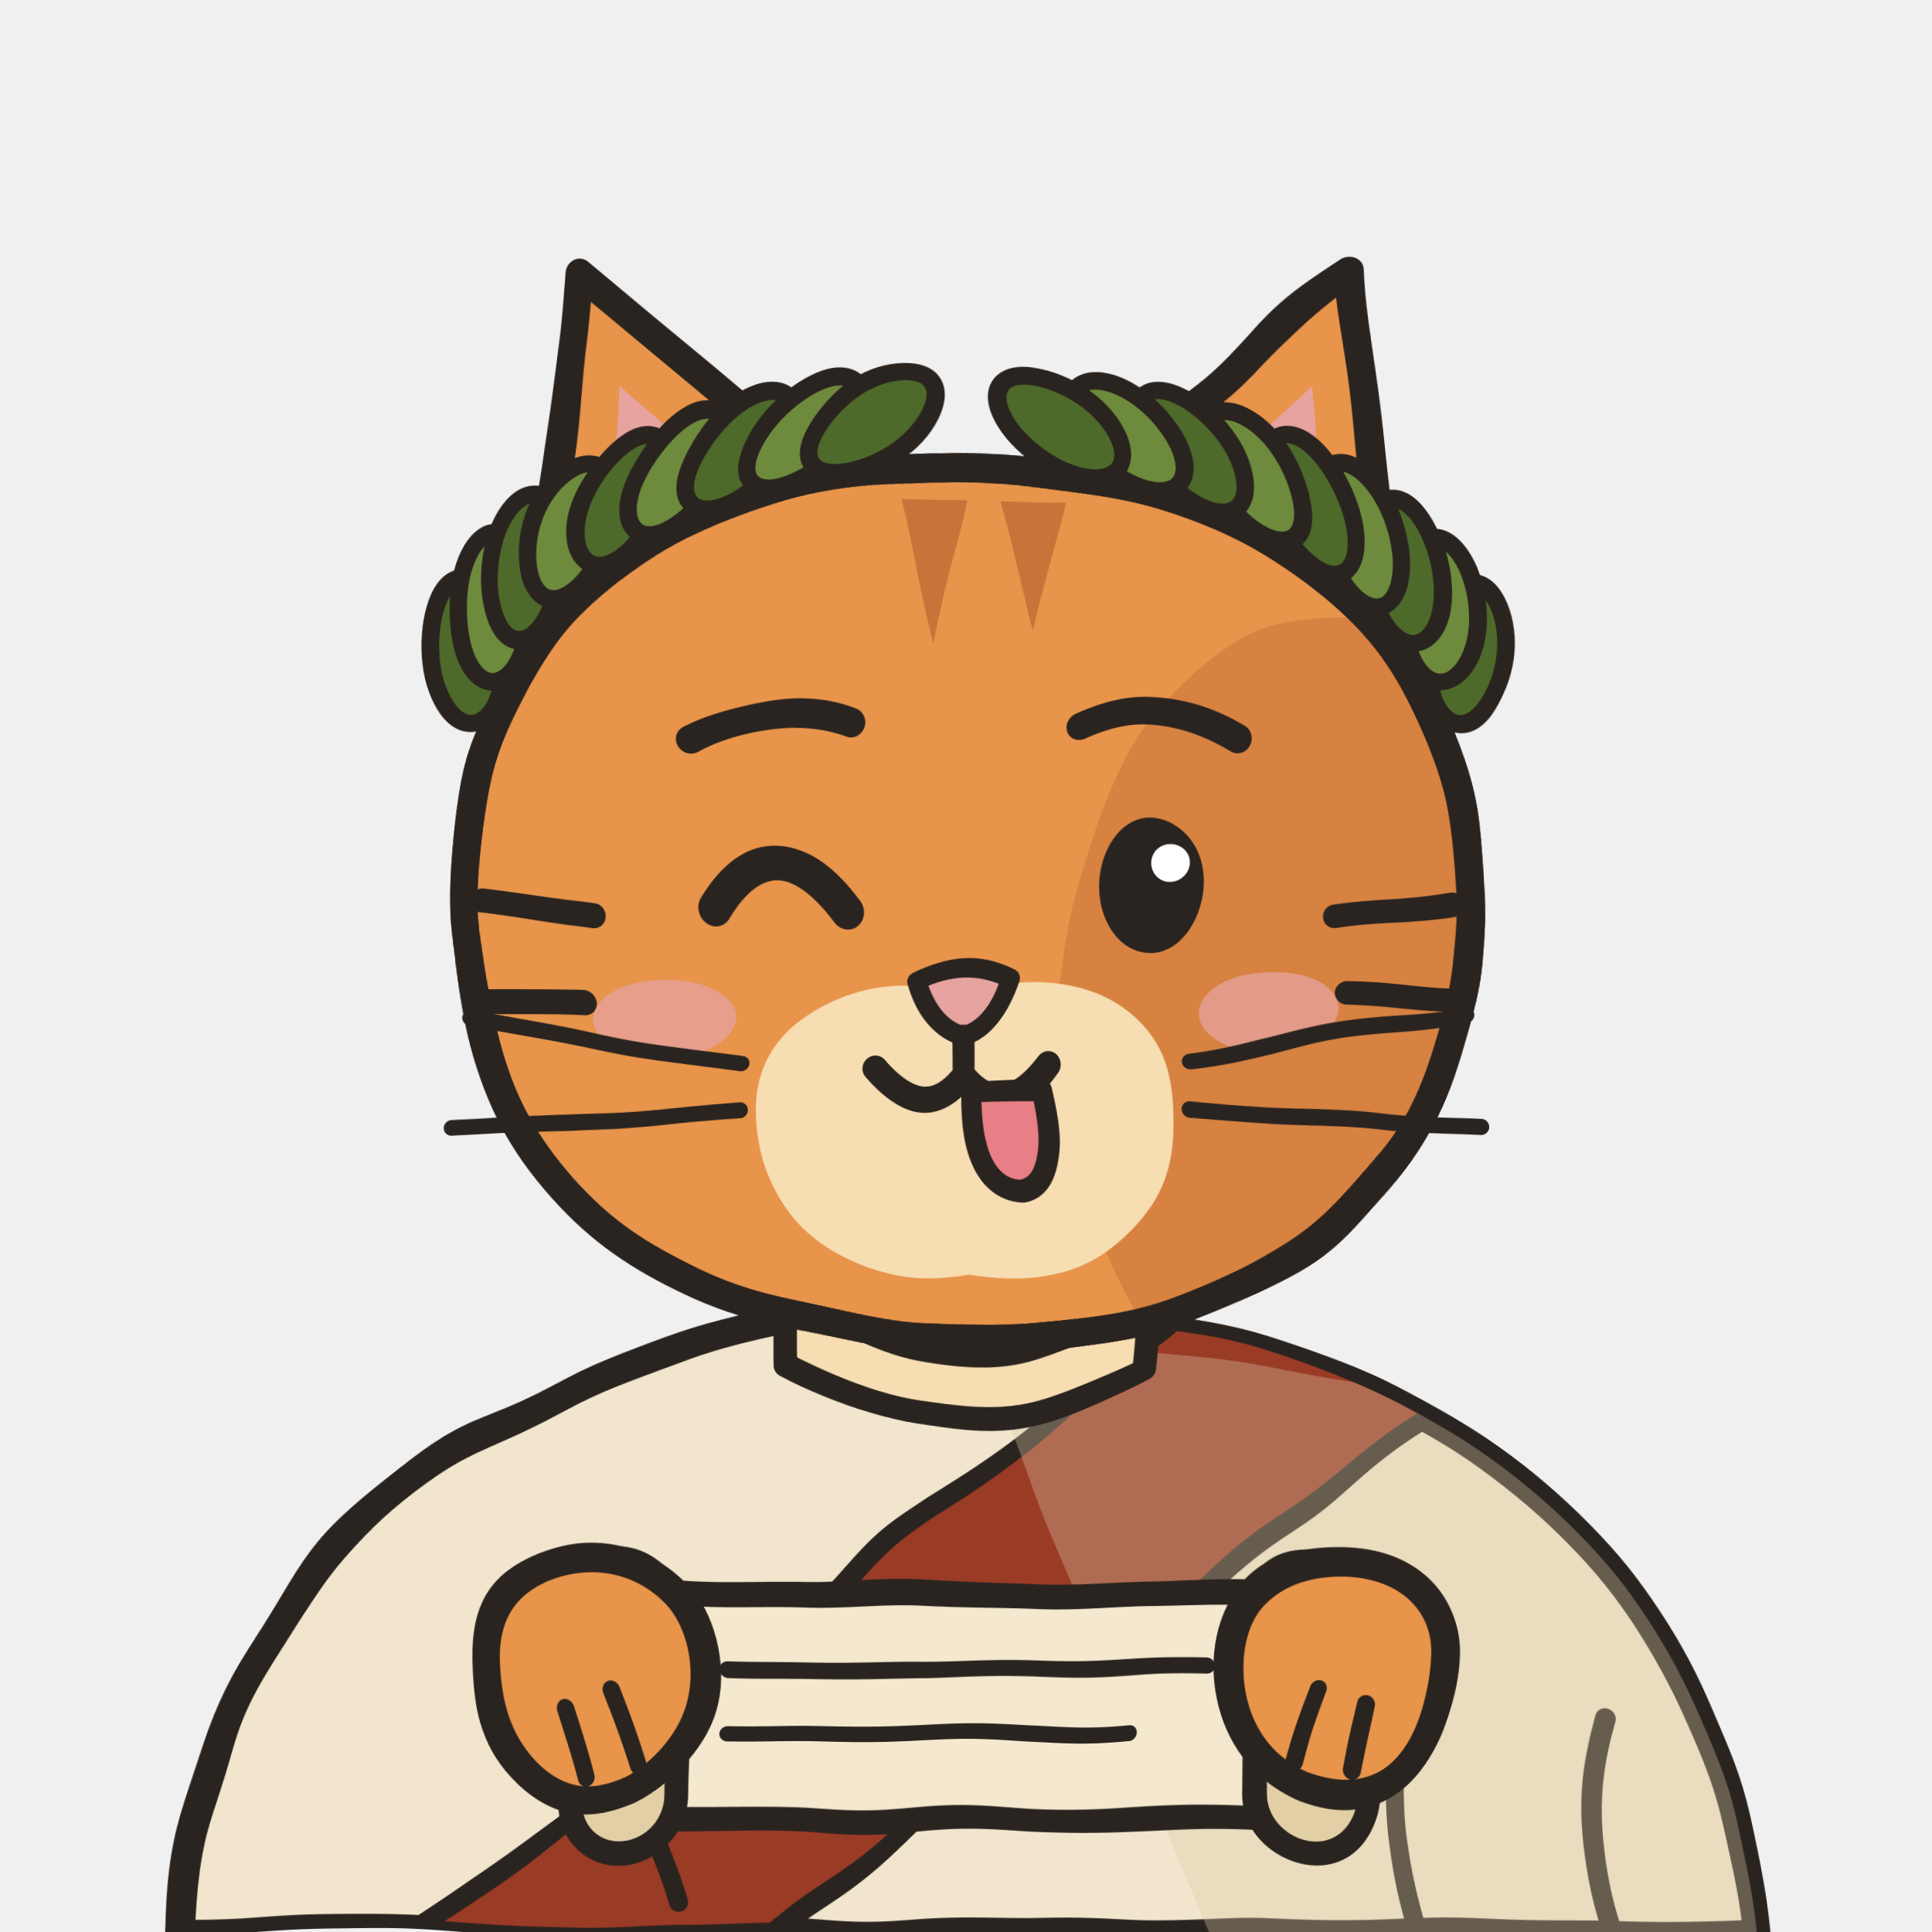
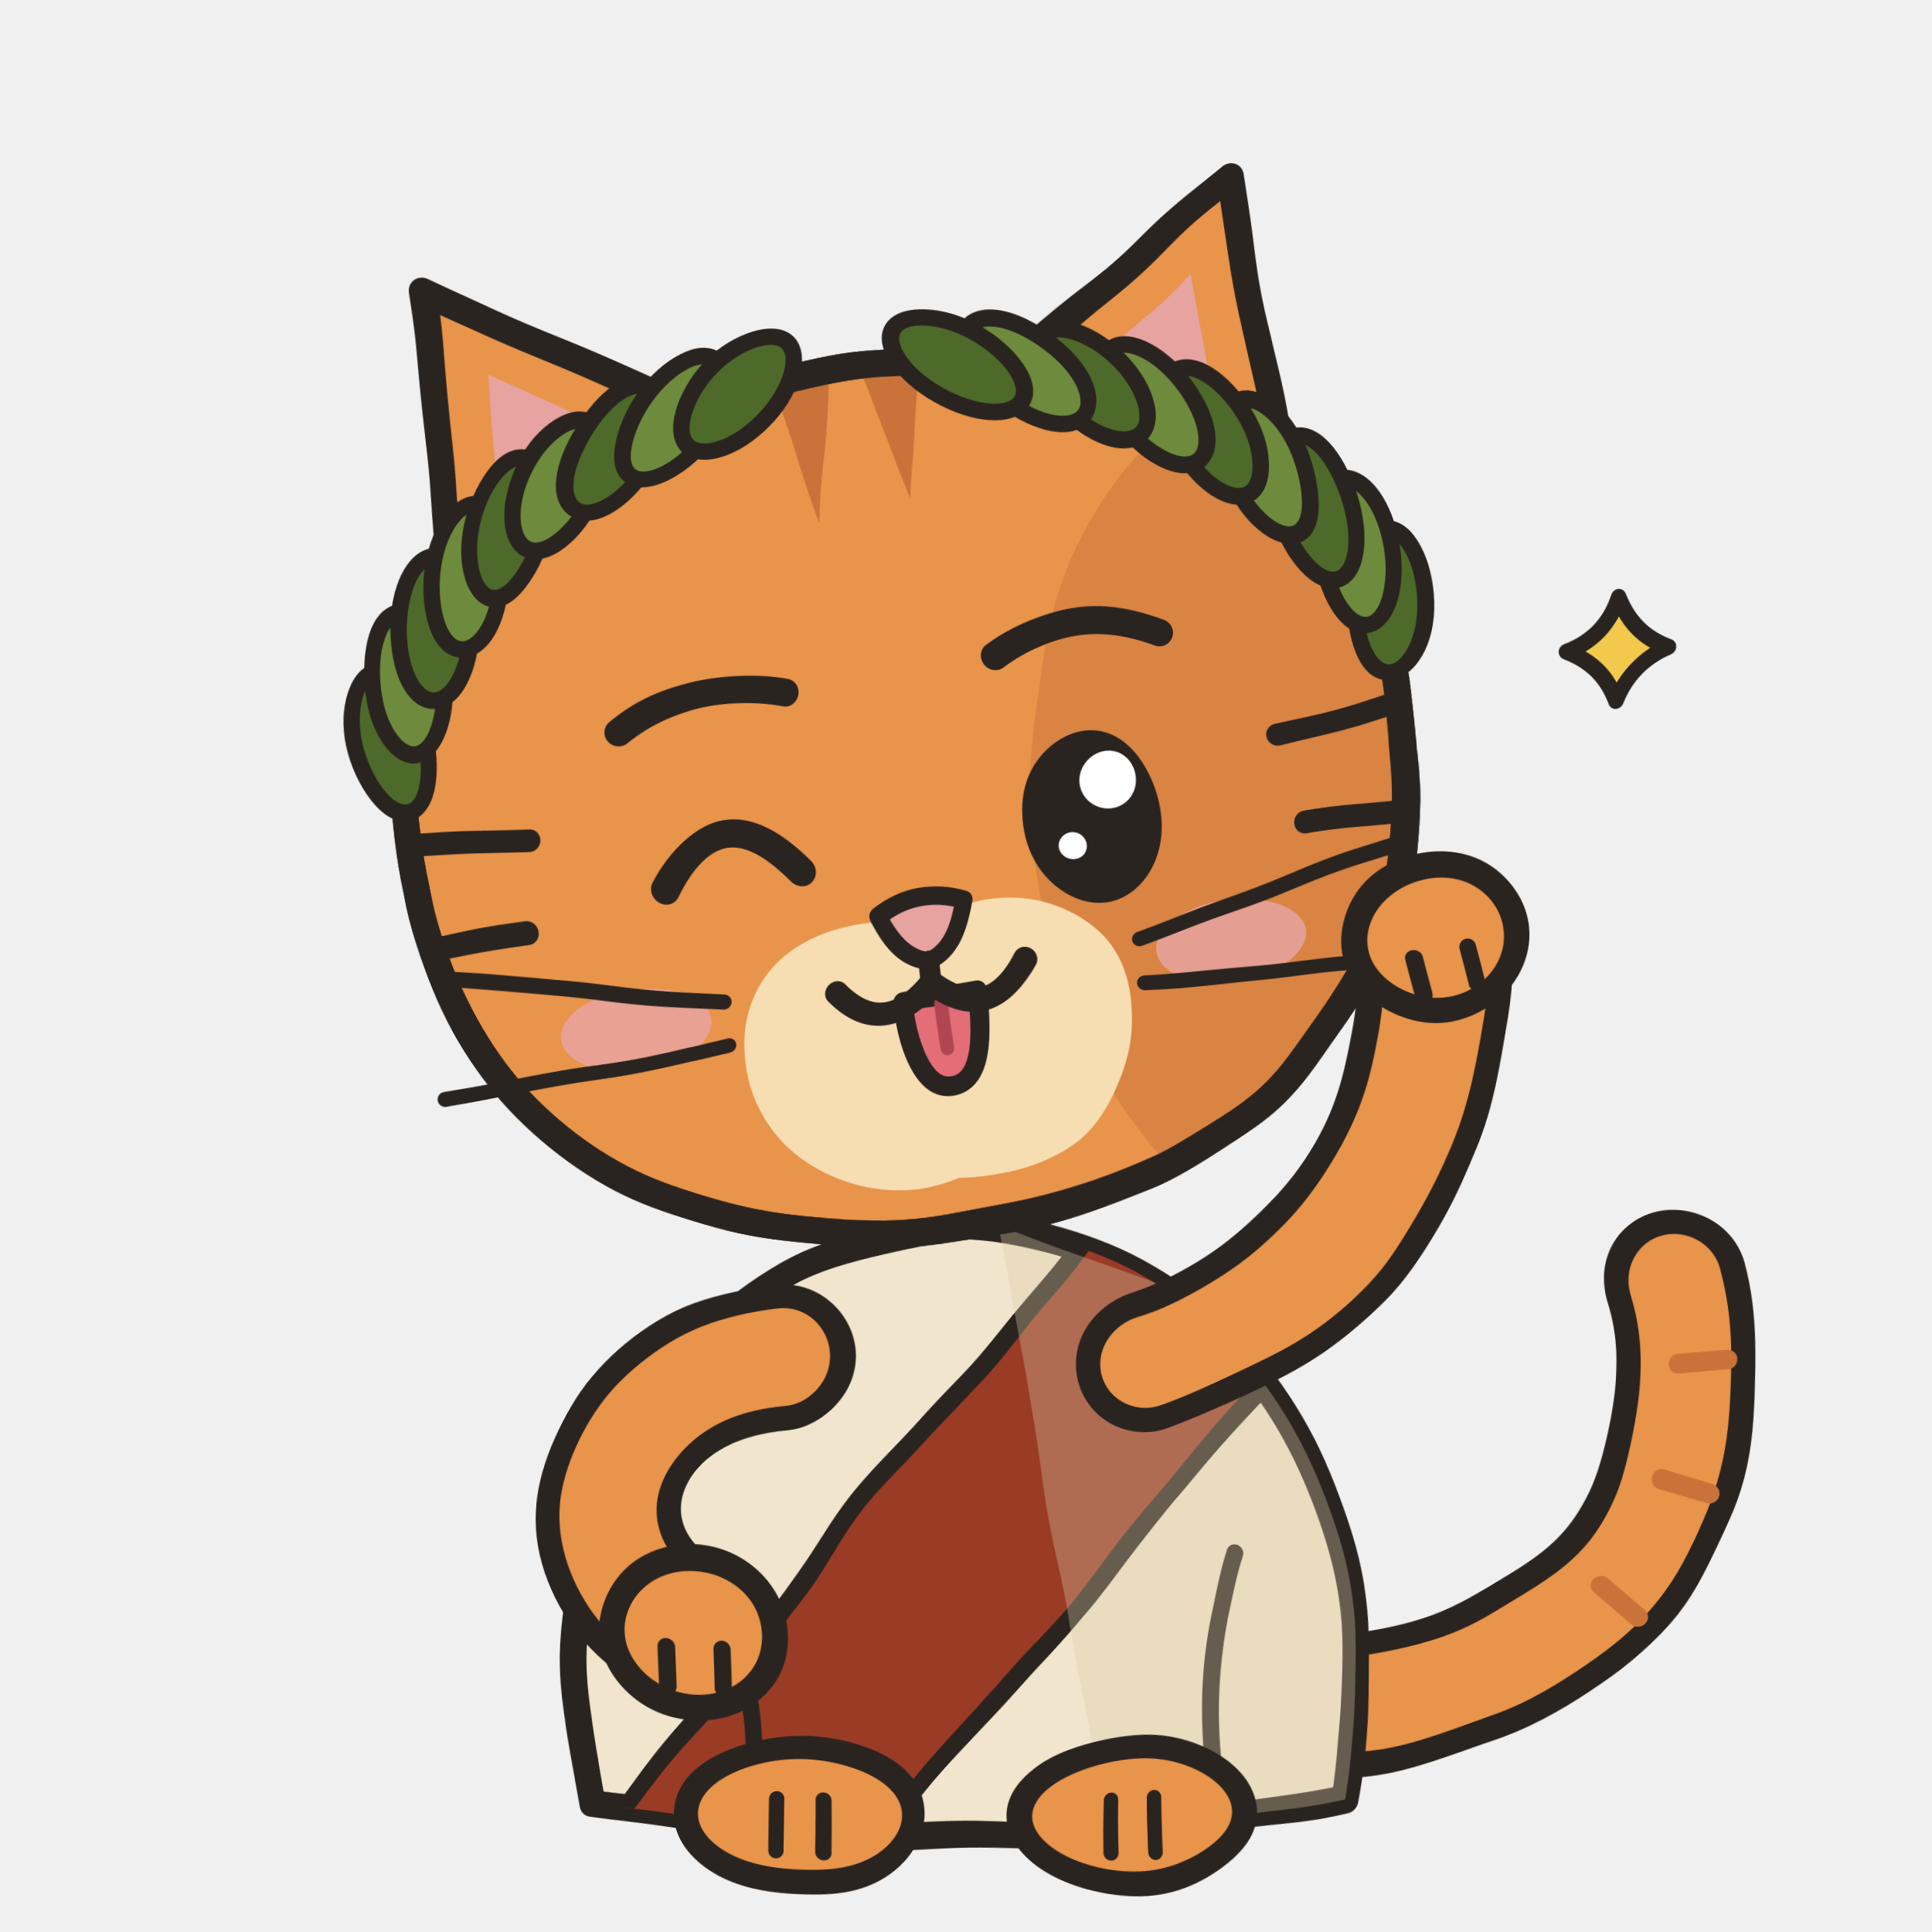
<svg xmlns="http://www.w3.org/2000/svg" viewBox="0 0 240 240" width="240" height="240">
  <defs>
    <filter id="rough" x="-5%" y="-5%" width="110%" height="110%">
      <feTurbulence type="fractalNoise" baseFrequency="0.035" numOctaves="2" seed="7" result="n" />
-       <feDisplacementMap in="SourceGraphic" in2="n" scale="2.6" />
-     </filter>
-     <filter id="grain">
-       <feTurbulence type="fractalNoise" baseFrequency="0.9" numOctaves="2" seed="3" />
-       <feColorMatrix values="0 0 0 0 0  0 0 0 0 0  0 0 0 0 0  0 0 0 .22 0" />
-       <feComposite in2="SourceGraphic" operator="in" />
+       <feDisplacementMap in="SourceGraphic" in2="n" scale="2.2" />
    </filter>
    <clipPath id="head">
-       <path d="M58,118 C54,78 84,58 120,58 C156,58 186,78 182,118 C180,150 154,166 120,166 C86,166 60,150 58,118 Z" />
+       <path d="M54,96 C50,56 84,36 120,36 C156,36 190,56 186,96 C184,132 156,150 120,150 C84,150 56,132 54,96 Z" />
    </clipPath>
    <clipPath id="body">
-       <path d="M22,240 C26,196 58,170 100,164 L140,164 C182,170 214,196 218,240 Z" />
+       <path d="M70,226 C62,190 82,152 120,150 C158,152 178,190 170,226 Q120,236 70,226 Z" />
    </clipPath>
  </defs>
  <g filter="url(#rough)">
-     <path d="M22,240 C26,196 58,170 100,164 L140,164 C182,170 214,196 218,240 Z" fill="#F1E6CD" stroke="#2A2420" stroke-width="3.6" stroke-linejoin="round" stroke-linecap="round" />
-     <g clip-path="url(#body)">
-       <path d="M150,160 L190,166 L96,240 L52,240 Z" fill="#9A3B26" />
-       <path d="M150,160 L190,166 L96,240 L52,240 Z" fill="none" stroke="#2A2420" stroke-width="2.4" />
-       <path d="M60,206 Q78,214 84,236" fill="none" stroke="#2A2420" stroke-width="2.4" stroke-linecap="round" stroke-linejoin="round" />
-       <path d="M178,200 Q170,218 176,240" fill="none" stroke="#2A2420" stroke-width="2.4" stroke-linecap="round" stroke-linejoin="round" />
-       <path d="M200,214 Q196,228 200,240" fill="none" stroke="#2A2420" stroke-width="2.4" stroke-linecap="round" stroke-linejoin="round" />
-       <path d="M120,164 L220,180 L220,240 L150,240 Z" fill="#D9C9A6" opacity=".35" />
+     <g transform="translate(7.2 11) scale(0.94)">
+       <path d="M160,214 C208,216 220,180 214,158" fill="none" stroke="#2A2420" stroke-width="19.0" stroke-linecap="round" />
+       <path d="M160,214 C208,216 220,180 214,158" fill="none" stroke="#E8944A" stroke-width="12.5" stroke-linecap="round" />
+       <path d="M208.9,202.1 L203.7,197.6" fill="none" stroke="#C9733A" stroke-width="2.6" stroke-linecap="round" stroke-linejoin="round" />
+       <path d="M218.4,185.8 L211.8,183.7" fill="none" stroke="#C9733A" stroke-width="2.6" stroke-linecap="round" stroke-linejoin="round" />
+       <path d="M221.2,168.5 L214.3,168.7" fill="none" stroke="#C9733A" stroke-width="2.6" stroke-linecap="round" stroke-linejoin="round" />
+       <path d="M70,226 C62,190 82,152 120,150 C158,152 178,190 170,226 Q120,236 70,226 Z" fill="#F1E6CD" stroke="#2A2420" stroke-width="3.6" stroke-linejoin="round" stroke-linecap="round" />
+       <g clip-path="url(#body)">
+         <path d="M140,146 L170,160 L100,240 L64,240 Z" fill="#9A3B26" stroke="#2A2420" stroke-width="2.4" stroke-linejoin="round" stroke-linecap="round" />
+         <path d="M84,196 Q92,206 92,226" fill="none" stroke="#2A2420" stroke-width="2.2" stroke-linecap="round" stroke-linejoin="round" />
+         <path d="M156,194 Q150,210 154,228" fill="none" stroke="#2A2420" stroke-width="2.2" stroke-linecap="round" stroke-linejoin="round" />
+         <path d="M124,150 L180,170 L180,240 L140,240 Z" fill="#D9C9A6" opacity=".35" />
+       </g>
+       <ellipse cx="98" cy="228" rx="15" ry="9" fill="#E8944A" stroke="#2A2420" stroke-width="3.2" stroke-linejoin="round" stroke-linecap="round" />
+       <ellipse cx="142" cy="228" rx="15" ry="9" fill="#E8944A" stroke="#2A2420" stroke-width="3.2" stroke-linejoin="round" stroke-linecap="round" />
+       <path d="M95,226 L95,233" fill="none" stroke="#2A2420" stroke-width="2" stroke-linecap="round" stroke-linejoin="round" />
+       <path d="M101,226 L101,233" fill="none" stroke="#2A2420" stroke-width="2" stroke-linecap="round" stroke-linejoin="round" />
+       <path d="M139,226 L139,233" fill="none" stroke="#2A2420" stroke-width="2" stroke-linecap="round" stroke-linejoin="round" />
+       <path d="M145,226 L145,233" fill="none" stroke="#2A2420" stroke-width="2" stroke-linecap="round" stroke-linejoin="round" />
+       <g transform="translate(0 0) rotate(-8 120 150)">
+         <path d="M64,74 L66,18 L108,44 Z" fill="#E8944A" stroke="#2A2420" stroke-width="3.6" stroke-linejoin="round" stroke-linecap="round" />
+         <path d="M72,64 L73,30 L98,46 Z" fill="#E7A3A0" />
+         <path d="M176,74 L174,18 L132,44 Z" fill="#E8944A" stroke="#2A2420" stroke-width="3.6" stroke-linejoin="round" stroke-linecap="round" />
+         <path d="M168,64 L167,30 L142,46 Z" fill="#E7A3A0" />
+         <path d="M54,96 C50,56 84,36 120,36 C156,36 190,56 186,96 C184,132 156,150 120,150 C84,150 56,132 54,96 Z" fill="#E8944A" stroke="#2A2420" stroke-width="3.6" stroke-linejoin="round" stroke-linecap="round" />
+         <g clip-path="url(#head)">
+           <ellipse cx="170" cy="104" rx="34" ry="56" fill="#C9733A" opacity=".5" />
+           <path d="M110,36 L114,56 L118,36 Z M122,36 L126,54 L130,36 Z" fill="#C9733A" />
+           <path d="M55,90 L70,92" fill="none" stroke="#2A2420" stroke-width="3" stroke-linecap="round" stroke-linejoin="round" />
+           <path d="M55,104 L68,104" fill="none" stroke="#2A2420" stroke-width="3" stroke-linecap="round" stroke-linejoin="round" />
+           <path d="M185,90 L170,92" fill="none" stroke="#2A2420" stroke-width="3" stroke-linecap="round" stroke-linejoin="round" />
+           <path d="M185,104 L172,104" fill="none" stroke="#2A2420" stroke-width="3" stroke-linecap="round" stroke-linejoin="round" />
+         </g>
+         <path d="M54,96 C50,56 84,36 120,36 C156,36 190,56 186,96 C184,132 156,150 120,150 C84,150 56,132 54,96 Z" fill="none" stroke="#2A2420" stroke-width="3.6" stroke-linejoin="round" stroke-linecap="round" />
+         <path d="M94,124 C94,110 108,106 120,110 C132,106 146,110 146,124 C146,140 132,146 120,144 C108,146 94,140 94,124 Z" fill="#F7DDB2" />
+         <ellipse cx="53.4" cy="76.1" rx="9.5" ry="4.8" transform="rotate(263.0 53.4 76.1)" fill="#4E6A2A" stroke="#2A2420" stroke-width="2.2" stroke-linejoin="round" stroke-linecap="round" />
+         <ellipse cx="56.8" cy="69.0" rx="9.5" ry="4.8" transform="rotate(270.5 56.8 69.0)" fill="#6E8B3D" stroke="#2A2420" stroke-width="2.2" stroke-linejoin="round" stroke-linecap="round" />
+         <ellipse cx="61.3" cy="62.4" rx="9.5" ry="4.8" transform="rotate(278.0 61.3 62.4)" fill="#4E6A2A" stroke="#2A2420" stroke-width="2.2" stroke-linejoin="round" stroke-linecap="round" />
+         <ellipse cx="66.8" cy="56.3" rx="9.5" ry="4.8" transform="rotate(285.5 66.8 56.3)" fill="#6E8B3D" stroke="#2A2420" stroke-width="2.2" stroke-linejoin="round" stroke-linecap="round" />
+         <ellipse cx="73.2" cy="50.9" rx="9.5" ry="4.8" transform="rotate(293.0 73.2 50.9)" fill="#4E6A2A" stroke="#2A2420" stroke-width="2.2" stroke-linejoin="round" stroke-linecap="round" />
+         <ellipse cx="80.4" cy="46.2" rx="9.5" ry="4.8" transform="rotate(300.5 80.4 46.2)" fill="#6E8B3D" stroke="#2A2420" stroke-width="2.2" stroke-linejoin="round" stroke-linecap="round" />
+         <ellipse cx="88.2" cy="42.3" rx="9.5" ry="4.8" transform="rotate(308.0 88.2 42.3)" fill="#4E6A2A" stroke="#2A2420" stroke-width="2.2" stroke-linejoin="round" stroke-linecap="round" />
+         <ellipse cx="96.6" cy="39.3" rx="9.5" ry="4.8" transform="rotate(315.5 96.6 39.3)" fill="#6E8B3D" stroke="#2A2420" stroke-width="2.2" stroke-linejoin="round" stroke-linecap="round" />
+         <ellipse cx="105.4" cy="37.3" rx="9.5" ry="4.8" transform="rotate(323.0 105.4 37.3)" fill="#4E6A2A" stroke="#2A2420" stroke-width="2.2" stroke-linejoin="round" stroke-linecap="round" />
+         <ellipse cx="186.6" cy="76.1" rx="9.5" ry="4.8" transform="rotate(457.0 186.6 76.1)" fill="#4E6A2A" stroke="#2A2420" stroke-width="2.2" stroke-linejoin="round" stroke-linecap="round" />
+         <ellipse cx="183.2" cy="69.0" rx="9.5" ry="4.8" transform="rotate(449.5 183.2 69.0)" fill="#6E8B3D" stroke="#2A2420" stroke-width="2.2" stroke-linejoin="round" stroke-linecap="round" />
+         <ellipse cx="178.7" cy="62.4" rx="9.5" ry="4.8" transform="rotate(442.0 178.7 62.4)" fill="#4E6A2A" stroke="#2A2420" stroke-width="2.2" stroke-linejoin="round" stroke-linecap="round" />
+         <ellipse cx="173.2" cy="56.3" rx="9.5" ry="4.8" transform="rotate(434.5 173.2 56.3)" fill="#6E8B3D" stroke="#2A2420" stroke-width="2.2" stroke-linejoin="round" stroke-linecap="round" />
+         <ellipse cx="166.8" cy="50.9" rx="9.5" ry="4.8" transform="rotate(427.0 166.8 50.9)" fill="#4E6A2A" stroke="#2A2420" stroke-width="2.2" stroke-linejoin="round" stroke-linecap="round" />
+         <ellipse cx="159.6" cy="46.2" rx="9.5" ry="4.8" transform="rotate(419.5 159.6 46.2)" fill="#6E8B3D" stroke="#2A2420" stroke-width="2.2" stroke-linejoin="round" stroke-linecap="round" />
+         <ellipse cx="151.8" cy="42.3" rx="9.5" ry="4.8" transform="rotate(412.0 151.8 42.3)" fill="#4E6A2A" stroke="#2A2420" stroke-width="2.2" stroke-linejoin="round" stroke-linecap="round" />
+         <ellipse cx="143.4" cy="39.3" rx="9.5" ry="4.8" transform="rotate(404.5 143.4 39.3)" fill="#6E8B3D" stroke="#2A2420" stroke-width="2.2" stroke-linejoin="round" stroke-linecap="round" />
+         <ellipse cx="134.6" cy="37.3" rx="9.5" ry="4.8" transform="rotate(397.0 134.6 37.3)" fill="#4E6A2A" stroke="#2A2420" stroke-width="2.2" stroke-linejoin="round" stroke-linecap="round" />
+         <path d="M87,101 Q96,89 105,101" fill="none" stroke="#2A2420" stroke-width="3.8" stroke-linecap="round" stroke-linejoin="round" />
+         <ellipse cx="144" cy="99" rx="9" ry="11.5" fill="#2A2420" />
+         <circle cx="146.8" cy="94.6" r="3.8" fill="#fff" />
+         <circle cx="141" cy="102.6" r="1.8" fill="#fff" />
+         <path d="M84,80 Q95,73 106,77" fill="none" stroke="#2A2420" stroke-width="3.6" stroke-linecap="round" stroke-linejoin="round" />
+         <path d="M134,76 Q145,70 156,76" fill="none" stroke="#2A2420" stroke-width="3.6" stroke-linecap="round" stroke-linejoin="round" />
+         <ellipse cx="80" cy="118" rx="10" ry="5.5" fill="#E7A3A0" opacity=".85" />
+         <ellipse cx="160" cy="118" rx="10" ry="5.5" fill="#E7A3A0" opacity=".85" />
+         <path d="M114,108 Q120,105 126,108 Q124,114 120,115 Q116,114 114,108 Z" fill="#E7A3A0" stroke="#2A2420" stroke-width="2.4" stroke-linejoin="round" stroke-linecap="round" />
+         <path d="M120,115 L120,118" fill="none" stroke="#2A2420" stroke-width="2.8" stroke-linecap="round" stroke-linejoin="round" />
+         <path d="M116,120 Q116,132 121,132 Q126,132 126,120 Z" fill="#E36E78" stroke="#2A2420" stroke-width="2.6" stroke-linejoin="round" stroke-linecap="round" />
+         <path d="M121,121 L121,127" fill="none" stroke="#B04650" stroke-width="1.8" stroke-linecap="round" stroke-linejoin="round" />
+         <path d="M107,117 Q113,125 120,118 Q127,125 133,117" fill="none" stroke="#2A2420" stroke-width="3.2" stroke-linecap="round" stroke-linejoin="round" />
+         <path d="M92,116 L56,108" fill="none" stroke="#2A2420" stroke-width="2" stroke-linecap="round" stroke-linejoin="round" />
+         <path d="M92,122 L54,124" fill="none" stroke="#2A2420" stroke-width="2" stroke-linecap="round" stroke-linejoin="round" />
+         <path d="M148,116 L184,108" fill="none" stroke="#2A2420" stroke-width="2" stroke-linecap="round" stroke-linejoin="round" />
+         <path d="M148,122 L186,124" fill="none" stroke="#2A2420" stroke-width="2" stroke-linecap="round" stroke-linejoin="round" />
+       </g>
+       <path d="M96,168 C70,170 66,196 84,204" fill="none" stroke="#2A2420" stroke-width="19.5" stroke-linecap="round" />
+       <path d="M96,168 C70,170 66,196 84,204" fill="none" stroke="#E8944A" stroke-width="13" stroke-linecap="round" />
+       <g transform="rotate(0 84 204)">
+         <ellipse cx="84" cy="204" rx="10.5" ry="9.66" fill="#E8944A" stroke="#2A2420" stroke-width="3.4" stroke-linejoin="round" stroke-linecap="round" />
+         <path d="M80.5,206 L80.5,211" fill="none" stroke="#2A2420" stroke-width="2.2" stroke-linecap="round" stroke-linejoin="round" />
+         <path d="M87.5,206 L87.5,211" fill="none" stroke="#2A2420" stroke-width="2.2" stroke-linecap="round" stroke-linejoin="round" />
+       </g>
+       <path d="M144,168 C170,160 184,136 182,112" fill="none" stroke="#2A2420" stroke-width="19.5" stroke-linecap="round" />
+       <path d="M144,168 C170,160 184,136 182,112" fill="none" stroke="#E8944A" stroke-width="13" stroke-linecap="round" />
+       <g transform="rotate(-15 182 112)">
+         <ellipse cx="182" cy="112" rx="10.5" ry="9.66" fill="#E8944A" stroke="#2A2420" stroke-width="3.4" stroke-linejoin="round" stroke-linecap="round" />
+         <path d="M178.5,114 L178.5,119" fill="none" stroke="#2A2420" stroke-width="2.2" stroke-linecap="round" stroke-linejoin="round" />
+         <path d="M185.5,114 L185.5,119" fill="none" stroke="#2A2420" stroke-width="2.2" stroke-linecap="round" stroke-linejoin="round" />
+       </g>
+       <path d="M206,67 Q208,72 213,74 Q208,76 206,81 Q204,76 199,74 Q204,72 206,67 Z" fill="#F2C94C" stroke="#2A2420" stroke-width="2.2" stroke-linejoin="round" stroke-linecap="round" />
    </g>
-     <path d="M98,160 Q120,176 142,160 L142,170 Q120,182 98,170 Z" fill="#F7DDB2" stroke="#2A2420" stroke-width="3" stroke-linejoin="round" stroke-linecap="round" />
-     <g>
-       <rect x="78" y="198" width="84" height="28" rx="3" fill="#F4E9CF" stroke="#2A2420" stroke-width="3" stroke-linejoin="round" stroke-linecap="round" />
-       <path d="M90,207 L150,207" fill="none" stroke="#2A2420" stroke-width="2" stroke-linecap="round" stroke-linejoin="round" />
-       <path d="M90,215 L140,215" fill="none" stroke="#2A2420" stroke-width="2" stroke-linecap="round" stroke-linejoin="round" />
-       <rect x="70" y="194" width="14" height="36" rx="7" fill="#E2CFA6" stroke="#2A2420" stroke-width="3" stroke-linejoin="round" stroke-linecap="round" />
-       <rect x="156" y="194" width="14" height="36" rx="7" fill="#E2CFA6" stroke="#2A2420" stroke-width="3" stroke-linejoin="round" stroke-linecap="round" />
-       <path d="M60,206 C60,194 76,190 84,198 C90,204 88,218 78,222 C66,226 60,216 60,206 Z" fill="#E8944A" stroke="#2A2420" stroke-width="3.6" stroke-linejoin="round" stroke-linecap="round" />
-       <path d="M70,212 L72,220" fill="none" stroke="#2A2420" stroke-width="2.2" stroke-linecap="round" stroke-linejoin="round" />
-       <path d="M76,210 L79,219" fill="none" stroke="#2A2420" stroke-width="2.2" stroke-linecap="round" stroke-linejoin="round" />
-       <path d="M180,206 C180,194 164,190 156,198 C150,204 152,218 162,222 C174,226 180,216 180,206 Z" fill="#E8944A" stroke="#2A2420" stroke-width="3.6" stroke-linejoin="round" stroke-linecap="round" />
-       <path d="M170,212 L168,220" fill="none" stroke="#2A2420" stroke-width="2.2" stroke-linecap="round" stroke-linejoin="round" />
-       <path d="M164,210 L161,219" fill="none" stroke="#2A2420" stroke-width="2.2" stroke-linecap="round" stroke-linejoin="round" />
-     </g>
-     <path d="M66,92 L72,34 L108,64 Z" fill="#E8944A" stroke="#2A2420" stroke-width="3.6" stroke-linejoin="round" stroke-linecap="round" />
-     <path d="M74,82 L77,48 L98,66 Z" fill="#E7A3A0" />
-     <path d="M174,92 L168,34 L132,64 Z" fill="#E8944A" stroke="#2A2420" stroke-width="3.6" stroke-linejoin="round" stroke-linecap="round" />
-     <path d="M166,82 L163,48 L142,66 Z" fill="#E7A3A0" />
-     <path d="M58,118 C54,78 84,58 120,58 C156,58 186,78 182,118 C180,150 154,166 120,166 C86,166 60,150 58,118 Z" fill="#E8944A" stroke="#2A2420" stroke-width="3.6" stroke-linejoin="round" stroke-linecap="round" />
-     <g clip-path="url(#head)">
-       <ellipse cx="166" cy="128" rx="34" ry="52" fill="#C9733A" opacity=".55" />
-       <path d="M112,62 L116,80 L120,62 Z M124,62 L128,78 L132,62 Z" fill="#C9733A" />
-       <path d="M60,112 L74,114" fill="none" stroke="#2A2420" stroke-width="3" stroke-linecap="round" stroke-linejoin="round" />
-       <path d="M60,124 L72,124" fill="none" stroke="#2A2420" stroke-width="3" stroke-linecap="round" stroke-linejoin="round" />
-       <path d="M180,112 L166,114" fill="none" stroke="#2A2420" stroke-width="3" stroke-linecap="round" stroke-linejoin="round" />
-       <path d="M180,124 L168,124" fill="none" stroke="#2A2420" stroke-width="3" stroke-linecap="round" stroke-linejoin="round" />
-     </g>
-     <path d="M58,118 C54,78 84,58 120,58 C156,58 186,78 182,118 C180,150 154,166 120,166 C86,166 60,150 58,118 Z" fill="none" stroke="#2A2420" stroke-width="3.6" />
-     <path d="M94,138 C94,124 108,120 120,124 C132,120 146,124 146,138 C146,154 132,160 120,158 C108,160 94,154 94,138 Z" fill="#F7DDB2" />
-     <ellipse cx="58.0" cy="81.0" rx="9" ry="4.6" transform="rotate(85.0 58.0 81.0)" fill="#4E6A2A" stroke="#2A2420" stroke-width="2.2" stroke-linejoin="round" stroke-linecap="round" />
-     <ellipse cx="61.5" cy="75.7" rx="9" ry="4.6" transform="rotate(92.5 61.5 75.7)" fill="#6E8B3D" stroke="#2A2420" stroke-width="2.2" stroke-linejoin="round" stroke-linecap="round" />
-     <ellipse cx="65.9" cy="70.8" rx="9" ry="4.6" transform="rotate(100.0 65.9 70.8)" fill="#4E6A2A" stroke="#2A2420" stroke-width="2.2" stroke-linejoin="round" stroke-linecap="round" />
-     <ellipse cx="71.3" cy="66.3" rx="9" ry="4.6" transform="rotate(107.5 71.3 66.3)" fill="#6E8B3D" stroke="#2A2420" stroke-width="2.2" stroke-linejoin="round" stroke-linecap="round" />
-     <ellipse cx="77.6" cy="62.3" rx="9" ry="4.6" transform="rotate(115.0 77.6 62.3)" fill="#4E6A2A" stroke="#2A2420" stroke-width="2.2" stroke-linejoin="round" stroke-linecap="round" />
-     <ellipse cx="84.5" cy="58.9" rx="9" ry="4.6" transform="rotate(122.5 84.5 58.9)" fill="#6E8B3D" stroke="#2A2420" stroke-width="2.2" stroke-linejoin="round" stroke-linecap="round" />
-     <ellipse cx="92.1" cy="56.1" rx="9" ry="4.6" transform="rotate(130.0 92.1 56.1)" fill="#4E6A2A" stroke="#2A2420" stroke-width="2.2" stroke-linejoin="round" stroke-linecap="round" />
-     <ellipse cx="100.2" cy="54.0" rx="9" ry="4.6" transform="rotate(137.5 100.2 54.0)" fill="#6E8B3D" stroke="#2A2420" stroke-width="2.2" stroke-linejoin="round" stroke-linecap="round" />
-     <ellipse cx="108.5" cy="52.7" rx="9" ry="4.6" transform="rotate(145.0 108.5 52.7)" fill="#4E6A2A" stroke="#2A2420" stroke-width="2.2" stroke-linejoin="round" stroke-linecap="round" />
-     <ellipse cx="182.0" cy="81.0" rx="9" ry="4.6" transform="rotate(455.0 182.0 81.0)" fill="#4E6A2A" stroke="#2A2420" stroke-width="2.2" stroke-linejoin="round" stroke-linecap="round" />
-     <ellipse cx="178.5" cy="75.7" rx="9" ry="4.6" transform="rotate(447.5 178.5 75.7)" fill="#6E8B3D" stroke="#2A2420" stroke-width="2.2" stroke-linejoin="round" stroke-linecap="round" />
-     <ellipse cx="174.1" cy="70.8" rx="9" ry="4.6" transform="rotate(440.0 174.1 70.8)" fill="#4E6A2A" stroke="#2A2420" stroke-width="2.2" stroke-linejoin="round" stroke-linecap="round" />
-     <ellipse cx="168.7" cy="66.3" rx="9" ry="4.6" transform="rotate(432.5 168.7 66.3)" fill="#6E8B3D" stroke="#2A2420" stroke-width="2.2" stroke-linejoin="round" stroke-linecap="round" />
-     <ellipse cx="162.4" cy="62.3" rx="9" ry="4.6" transform="rotate(425.0 162.4 62.3)" fill="#4E6A2A" stroke="#2A2420" stroke-width="2.2" stroke-linejoin="round" stroke-linecap="round" />
-     <ellipse cx="155.5" cy="58.9" rx="9" ry="4.6" transform="rotate(417.5 155.5 58.9)" fill="#6E8B3D" stroke="#2A2420" stroke-width="2.2" stroke-linejoin="round" stroke-linecap="round" />
-     <ellipse cx="147.9" cy="56.1" rx="9" ry="4.6" transform="rotate(410.0 147.9 56.1)" fill="#4E6A2A" stroke="#2A2420" stroke-width="2.2" stroke-linejoin="round" stroke-linecap="round" />
-     <ellipse cx="139.8" cy="54.0" rx="9" ry="4.6" transform="rotate(402.5 139.8 54.0)" fill="#6E8B3D" stroke="#2A2420" stroke-width="2.2" stroke-linejoin="round" stroke-linecap="round" />
-     <ellipse cx="131.5" cy="52.7" rx="9" ry="4.6" transform="rotate(395.0 131.5 52.7)" fill="#4E6A2A" stroke="#2A2420" stroke-width="2.2" stroke-linejoin="round" stroke-linecap="round" />
-     <ellipse cx="82" cy="126" rx="9" ry="5" fill="#E7A3A0" opacity=".75" />
-     <ellipse cx="158" cy="126" rx="9" ry="5" fill="#E7A3A0" opacity=".75" />
-     <path d="M89,113 Q97,102 105,113" fill="none" stroke="#2A2420" stroke-width="4.2" stroke-linecap="round" stroke-linejoin="round" />
-     <ellipse cx="143" cy="110" rx="6.5" ry="8.5" fill="#2A2420" />
-     <circle cx="145.2" cy="107" r="2.4" fill="#fff" />
-     <path d="M86,92 Q96,86 106,90" fill="none" stroke="#2A2420" stroke-width="3.6" stroke-linecap="round" stroke-linejoin="round" />
-     <path d="M134,90 Q144,86 154,92" fill="none" stroke="#2A2420" stroke-width="3.6" stroke-linecap="round" stroke-linejoin="round" />
-     <path d="M114,122 Q120,119 126,122 Q124,128 120,129 Q116,128 114,122 Z" fill="#E7A3A0" stroke="#2A2420" stroke-width="2.4" stroke-linejoin="round" stroke-linecap="round" />
-     <path d="M120,129 L120,133" fill="none" stroke="#2A2420" stroke-width="2.8" stroke-linecap="round" stroke-linejoin="round" />
-     <path d="M109,133 Q115,140 120,134 Q125,140 131,133" fill="none" stroke="#2A2420" stroke-width="3.2" stroke-linecap="round" stroke-linejoin="round" />
-     <path d="M121,136 Q121,148 127,148 Q132,147 130,136 Z" fill="#E87F86" stroke="#2A2420" stroke-width="2.6" stroke-linejoin="round" stroke-linecap="round" />
-     <path d="M92,132 L58,126" fill="none" stroke="#2A2420" stroke-width="2" stroke-linecap="round" stroke-linejoin="round" />
-     <path d="M92,138 L56,140" fill="none" stroke="#2A2420" stroke-width="2" stroke-linecap="round" stroke-linejoin="round" />
-     <path d="M148,132 L182,126" fill="none" stroke="#2A2420" stroke-width="2" stroke-linecap="round" stroke-linejoin="round" />
-     <path d="M148,138 L184,140" fill="none" stroke="#2A2420" stroke-width="2" stroke-linecap="round" stroke-linejoin="round" />
  </g>
</svg>
